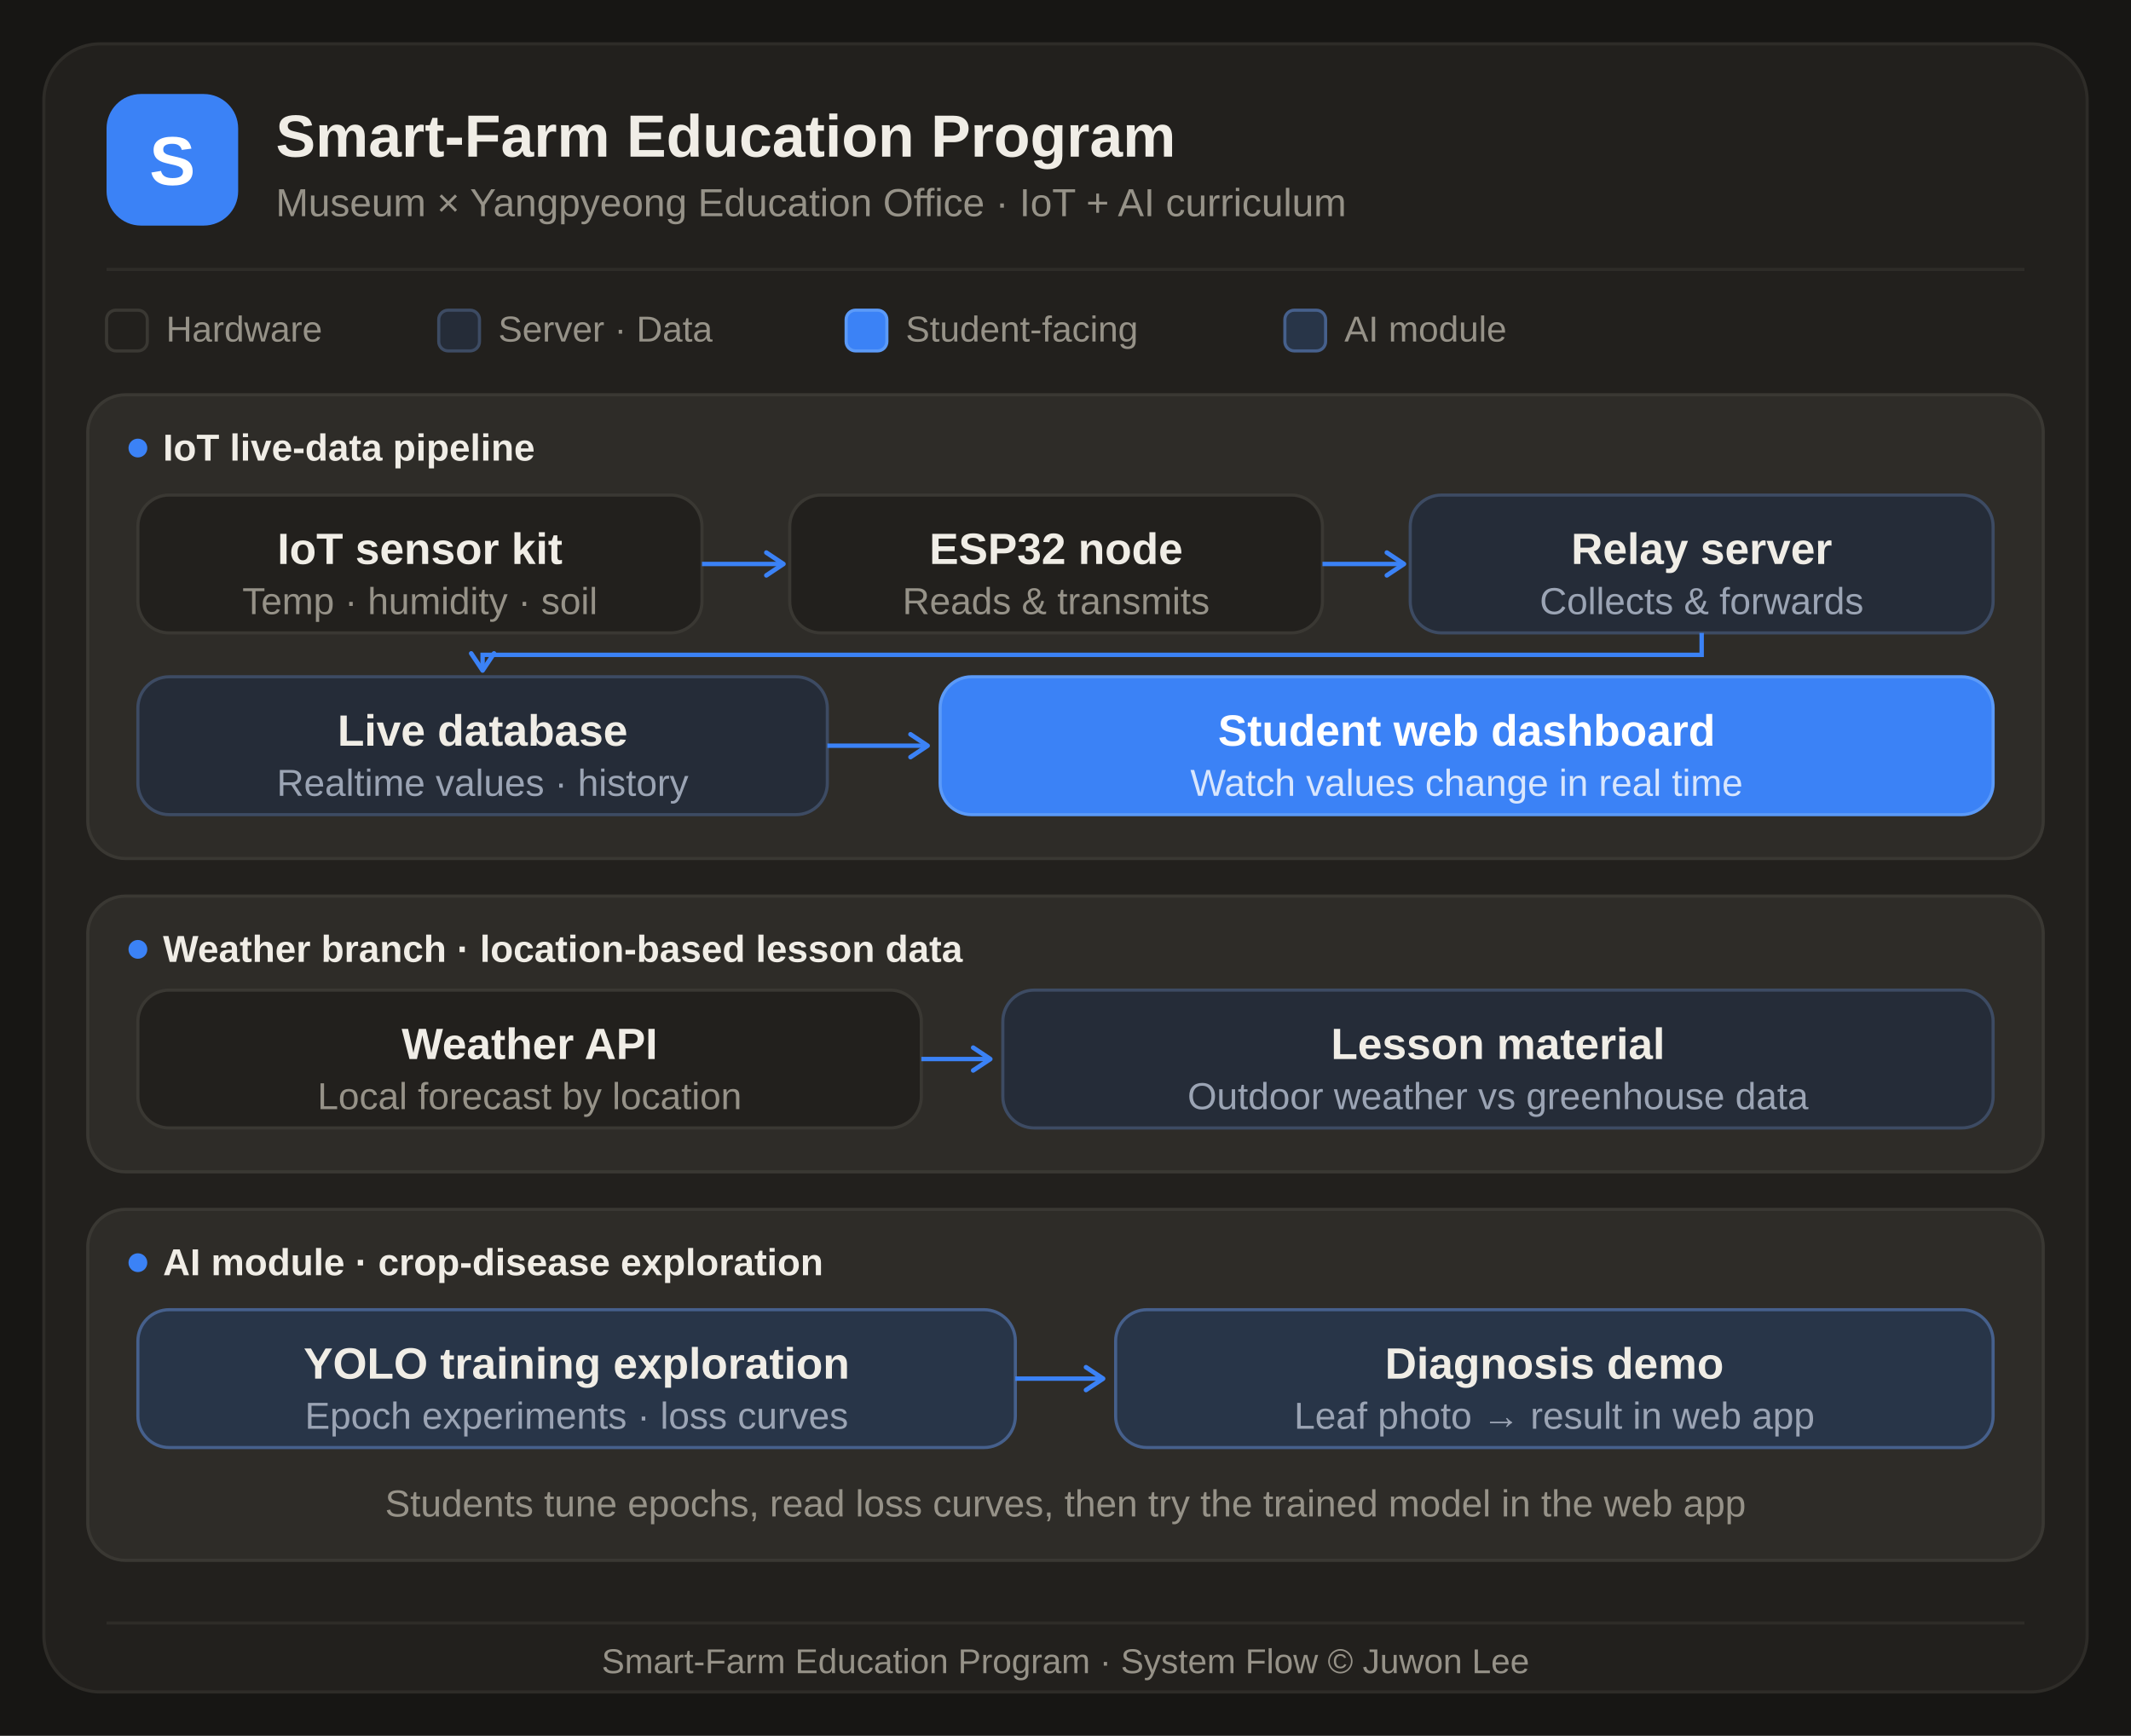
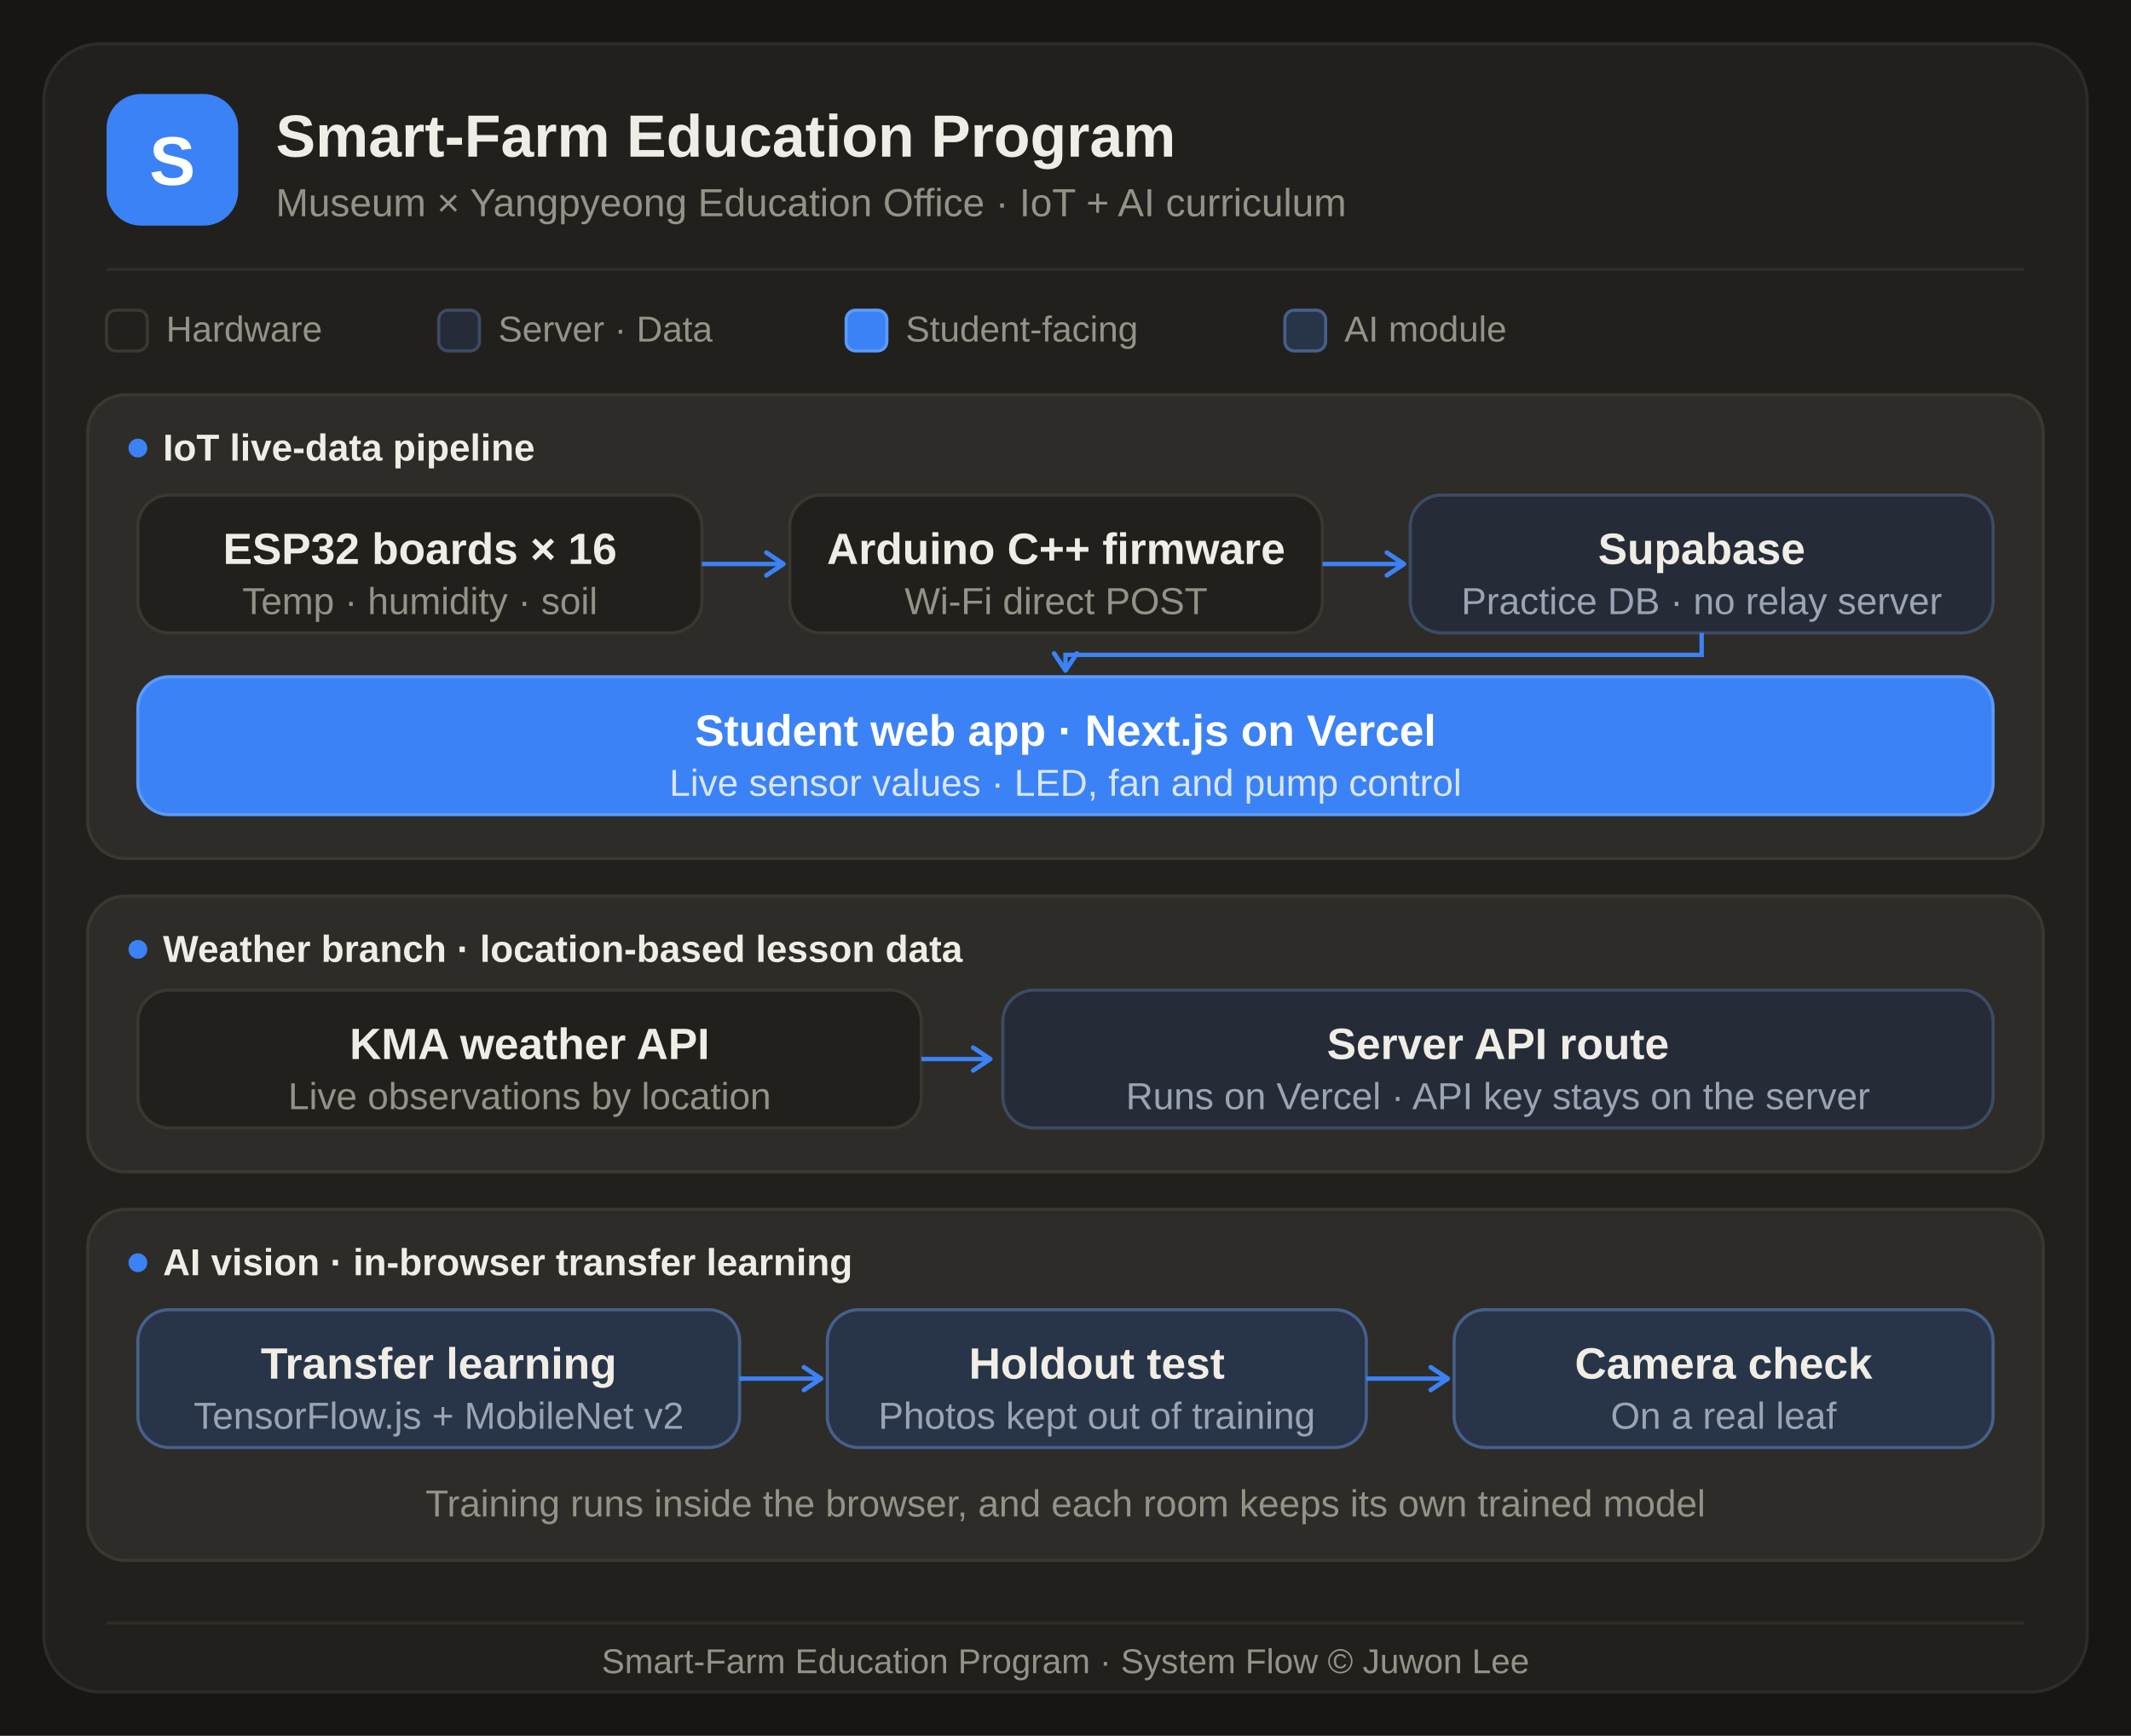
<svg xmlns="http://www.w3.org/2000/svg" width="680" height="554" viewBox="0 0 680 554" role="img">
  <defs>
    <marker id="arwE" viewBox="0 0 10 10" refX="8" refY="5" markerWidth="6.5" markerHeight="6.5" orient="auto-start-reverse">
      <path d="M2 1L8 5L2 9" fill="none" stroke="context-stroke" stroke-width="1.6" stroke-linecap="round" stroke-linejoin="round" />
    </marker>
  </defs>
  <style>
text{font-family:'Pretendard','Apple SD Gothic Neo','Helvetica Neue',Arial,sans-serif}
.iaBg{fill:#171614}.iaPoster{fill:#22201D;stroke:#2E2C28}.iaLogo{fill:#3B82F6}.iaLogoR{fill:#FFFFFF;font-size:22px;font-weight:600}
.iaTtl{fill:#F0EDE6;font-size:19px;font-weight:600}.iaSub{fill:#969288;font-size:12.5px}.iaHdiv{stroke:#2E2C28}.iaFdiv{stroke:#2E2C28}
.iaSec{fill:#2E2C28;stroke:#3A3833}.iaDot{fill:#3B82F6}.iaLab{fill:#F0EDE6;font-size:12px;font-weight:600}.iaLeg{fill:#969288;font-size:11.5px}
.iaSw1{fill:#22201D;stroke:#3A3833}.iaSw2{fill:#252C38;stroke:#3D4B63}.iaSw3{fill:#3B82F6;stroke:#5B9AF8}.iaSw4{fill:#1C1B18;stroke:#3A3833}
.iaEbox{fill:#22201D;stroke:#3A3833}.iaEt{fill:#F0EDE6;font-size:14px;font-weight:600}.iaEs{fill:#969288;font-size:12px}
.iaArw{stroke:#3B82F6;stroke-width:1.4;fill:none}.iaLeader{stroke:#5C82C4;stroke-width:1;stroke-dasharray:3 3;fill:none}.iaMgr{stroke:#3B82F6;stroke-width:1.5;fill:none}
.iaMbox{fill:#3B82F6;stroke:#5B9AF8}.iaMt{fill:#FFFFFF;font-size:14px;font-weight:600}.iaMs{fill:#D8E6FD;font-size:12px}
.iaCcard{fill:#252C38;stroke:#3D4B63}.iaCt{fill:#F0EDE6;font-size:14px;font-weight:600}.iaCl{fill:#9BA4B4;font-size:12px}
.iaPcbox{fill:#283548;stroke:#46608C}.iaPt{fill:#F0EDE6;font-size:14px;font-weight:600}.iaPs{fill:#9BA4B4;font-size:12px}
.iaChip{fill:#1C1B18;stroke:#3A3833}.iaChx{fill:#F0EDE6;font-size:12px}.iaFoot{fill:#969288;font-size:11px}
</style>
  <rect class="iaBg" x="0" y="0" width="680" height="554" />
  <rect class="iaPoster" x="14" y="14" width="652" height="526" rx="18" />
  <rect class="iaLogo" x="34" y="30" width="42" height="42" rx="11" />
  <text class="iaLogoR" x="55" y="59" text-anchor="middle">S</text>
  <text class="iaTtl" x="88" y="50">Smart-Farm Education Program</text>
  <text class="iaSub" x="88" y="69">Museum × Yangpyeong Education Office · IoT + AI curriculum</text>
  <line class="iaHdiv" x1="34" y1="86" x2="646" y2="86" />
  <rect class="iaEbox" x="34" y="99" width="13" height="13" rx="3" />
  <text class="iaLeg" x="53" y="109">Hardware</text>
  <rect class="iaCcard" x="140" y="99" width="13" height="13" rx="3" />
  <text class="iaLeg" x="159" y="109">Server · Data</text>
  <rect class="iaMbox" x="270" y="99" width="13" height="13" rx="3" />
  <text class="iaLeg" x="289" y="109">Student-facing</text>
  <rect class="iaPcbox" x="410" y="99" width="13" height="13" rx="3" />
  <text class="iaLeg" x="429" y="109">AI module</text>
  <rect class="iaSec" x="28" y="126" width="624" height="148" rx="12" />
  <circle class="iaDot" cx="44" cy="143" r="3" />
  <text class="iaLab" x="52" y="147">IoT live-data pipeline</text>
  <rect class="iaEbox" x="44" y="158" width="180" height="44" rx="10" />
-   <text class="iaEt" x="134" y="180" text-anchor="middle">IoT sensor kit</text>
+   <text class="iaEt" x="134" y="180" text-anchor="middle">ESP32 boards × 16</text>
  <text class="iaEs" x="134" y="196" text-anchor="middle">Temp · humidity · soil</text>
  <rect class="iaEbox" x="252" y="158" width="170" height="44" rx="10" />
-   <text class="iaEt" x="337" y="180" text-anchor="middle">ESP32 node</text>
-   <text class="iaEs" x="337" y="196" text-anchor="middle">Reads &amp; transmits</text>
+   <text class="iaEt" x="337" y="180" text-anchor="middle">Arduino C++ firmware</text>
+   <text class="iaEs" x="337" y="196" text-anchor="middle">Wi-Fi direct POST</text>
  <rect class="iaCcard" x="450" y="158" width="186" height="44" rx="10" />
-   <text class="iaCt" x="543" y="180" text-anchor="middle">Relay server</text>
-   <text class="iaCl" x="543" y="196" text-anchor="middle">Collects &amp; forwards</text>
+   <text class="iaCt" x="543" y="180" text-anchor="middle">Supabase</text>
+   <text class="iaCl" x="543" y="196" text-anchor="middle">Practice DB · no relay server</text>
  <line class="iaArw" x1="224" y1="180" x2="250" y2="180" marker-end="url(#arwE)" />
  <line class="iaArw" x1="422" y1="180" x2="448" y2="180" marker-end="url(#arwE)" />
-   <path class="iaArw" d="M543 202 V209 H154 V214" marker-end="url(#arwE)" />
-   <rect class="iaCcard" x="44" y="216" width="220" height="44" rx="10" />
-   <text class="iaCt" x="154" y="238" text-anchor="middle">Live database</text>
-   <text class="iaCl" x="154" y="254" text-anchor="middle">Realtime values · history</text>
-   <line class="iaArw" x1="264" y1="238" x2="296" y2="238" marker-end="url(#arwE)" />
-   <rect class="iaMbox" x="300" y="216" width="336" height="44" rx="10" />
-   <text class="iaMt" x="468" y="238" text-anchor="middle">Student web dashboard</text>
-   <text class="iaMs" x="468" y="254" text-anchor="middle">Watch values change in real time</text>
+   <path class="iaArw" d="M543 202 V209 H340 V214" marker-end="url(#arwE)" />
+   <rect class="iaMbox" x="44" y="216" width="592" height="44" rx="10" />
+   <text class="iaMt" x="340" y="238" text-anchor="middle">Student web app · Next.js on Vercel</text>
+   <text class="iaMs" x="340" y="254" text-anchor="middle">Live sensor values · LED, fan and pump control</text>
  <rect class="iaSec" x="28" y="286" width="624" height="88" rx="12" />
  <circle class="iaDot" cx="44" cy="303" r="3" />
  <text class="iaLab" x="52" y="307">Weather branch · location-based lesson data</text>
  <rect class="iaEbox" x="44" y="316" width="250" height="44" rx="10" />
-   <text class="iaEt" x="169" y="338" text-anchor="middle">Weather API</text>
-   <text class="iaEs" x="169" y="354" text-anchor="middle">Local forecast by location</text>
+   <text class="iaEt" x="169" y="338" text-anchor="middle">KMA weather API</text>
+   <text class="iaEs" x="169" y="354" text-anchor="middle">Live observations by location</text>
  <line class="iaArw" x1="294" y1="338" x2="316" y2="338" marker-end="url(#arwE)" />
  <rect class="iaCcard" x="320" y="316" width="316" height="44" rx="10" />
-   <text class="iaCt" x="478" y="338" text-anchor="middle">Lesson material</text>
-   <text class="iaCl" x="478" y="354" text-anchor="middle">Outdoor weather vs greenhouse data</text>
+   <text class="iaCt" x="478" y="338" text-anchor="middle">Server API route</text>
+   <text class="iaCl" x="478" y="354" text-anchor="middle">Runs on Vercel · API key stays on the server</text>
  <rect class="iaSec" x="28" y="386" width="624" height="112" rx="12" />
  <circle class="iaDot" cx="44" cy="403" r="3" />
-   <text class="iaLab" x="52" y="407">AI module · crop-disease exploration</text>
-   <rect class="iaPcbox" x="44" y="418" width="280" height="44" rx="10" />
-   <text class="iaPt" x="184" y="440" text-anchor="middle">YOLO training exploration</text>
-   <text class="iaPs" x="184" y="456" text-anchor="middle">Epoch experiments · loss curves</text>
-   <line class="iaArw" x1="324" y1="440" x2="352" y2="440" marker-end="url(#arwE)" />
-   <rect class="iaPcbox" x="356" y="418" width="280" height="44" rx="10" />
-   <text class="iaPt" x="496" y="440" text-anchor="middle">Diagnosis demo</text>
-   <text class="iaPs" x="496" y="456" text-anchor="middle">Leaf photo → result in web app</text>
-   <text class="iaEs" x="340" y="484" text-anchor="middle">Students tune epochs, read loss curves, then try the trained model in the web app</text>
+   <text class="iaLab" x="52" y="407">AI vision · in-browser transfer learning</text>
+   <rect class="iaPcbox" x="44" y="418" width="192" height="44" rx="10" />
+   <text class="iaPt" x="140" y="440" text-anchor="middle">Transfer learning</text>
+   <text class="iaPs" x="140" y="456" text-anchor="middle">TensorFlow.js + MobileNet v2</text>
+   <line class="iaArw" x1="236" y1="440" x2="262" y2="440" marker-end="url(#arwE)" />
+   <rect class="iaPcbox" x="264" y="418" width="172" height="44" rx="10" />
+   <text class="iaPt" x="350" y="440" text-anchor="middle">Holdout test</text>
+   <text class="iaPs" x="350" y="456" text-anchor="middle">Photos kept out of training</text>
+   <line class="iaArw" x1="436" y1="440" x2="462" y2="440" marker-end="url(#arwE)" />
+   <rect class="iaPcbox" x="464" y="418" width="172" height="44" rx="10" />
+   <text class="iaPt" x="550" y="440" text-anchor="middle">Camera check</text>
+   <text class="iaPs" x="550" y="456" text-anchor="middle">On a real leaf</text>
+   <text class="iaEs" x="340" y="484" text-anchor="middle">Training runs inside the browser, and each room keeps its own trained model</text>
  <line class="iaFdiv" x1="34" y1="518" x2="646" y2="518" />
  <text class="iaFoot" x="340" y="534" text-anchor="middle">Smart-Farm Education Program · System Flow © Juwon Lee</text>
</svg>
